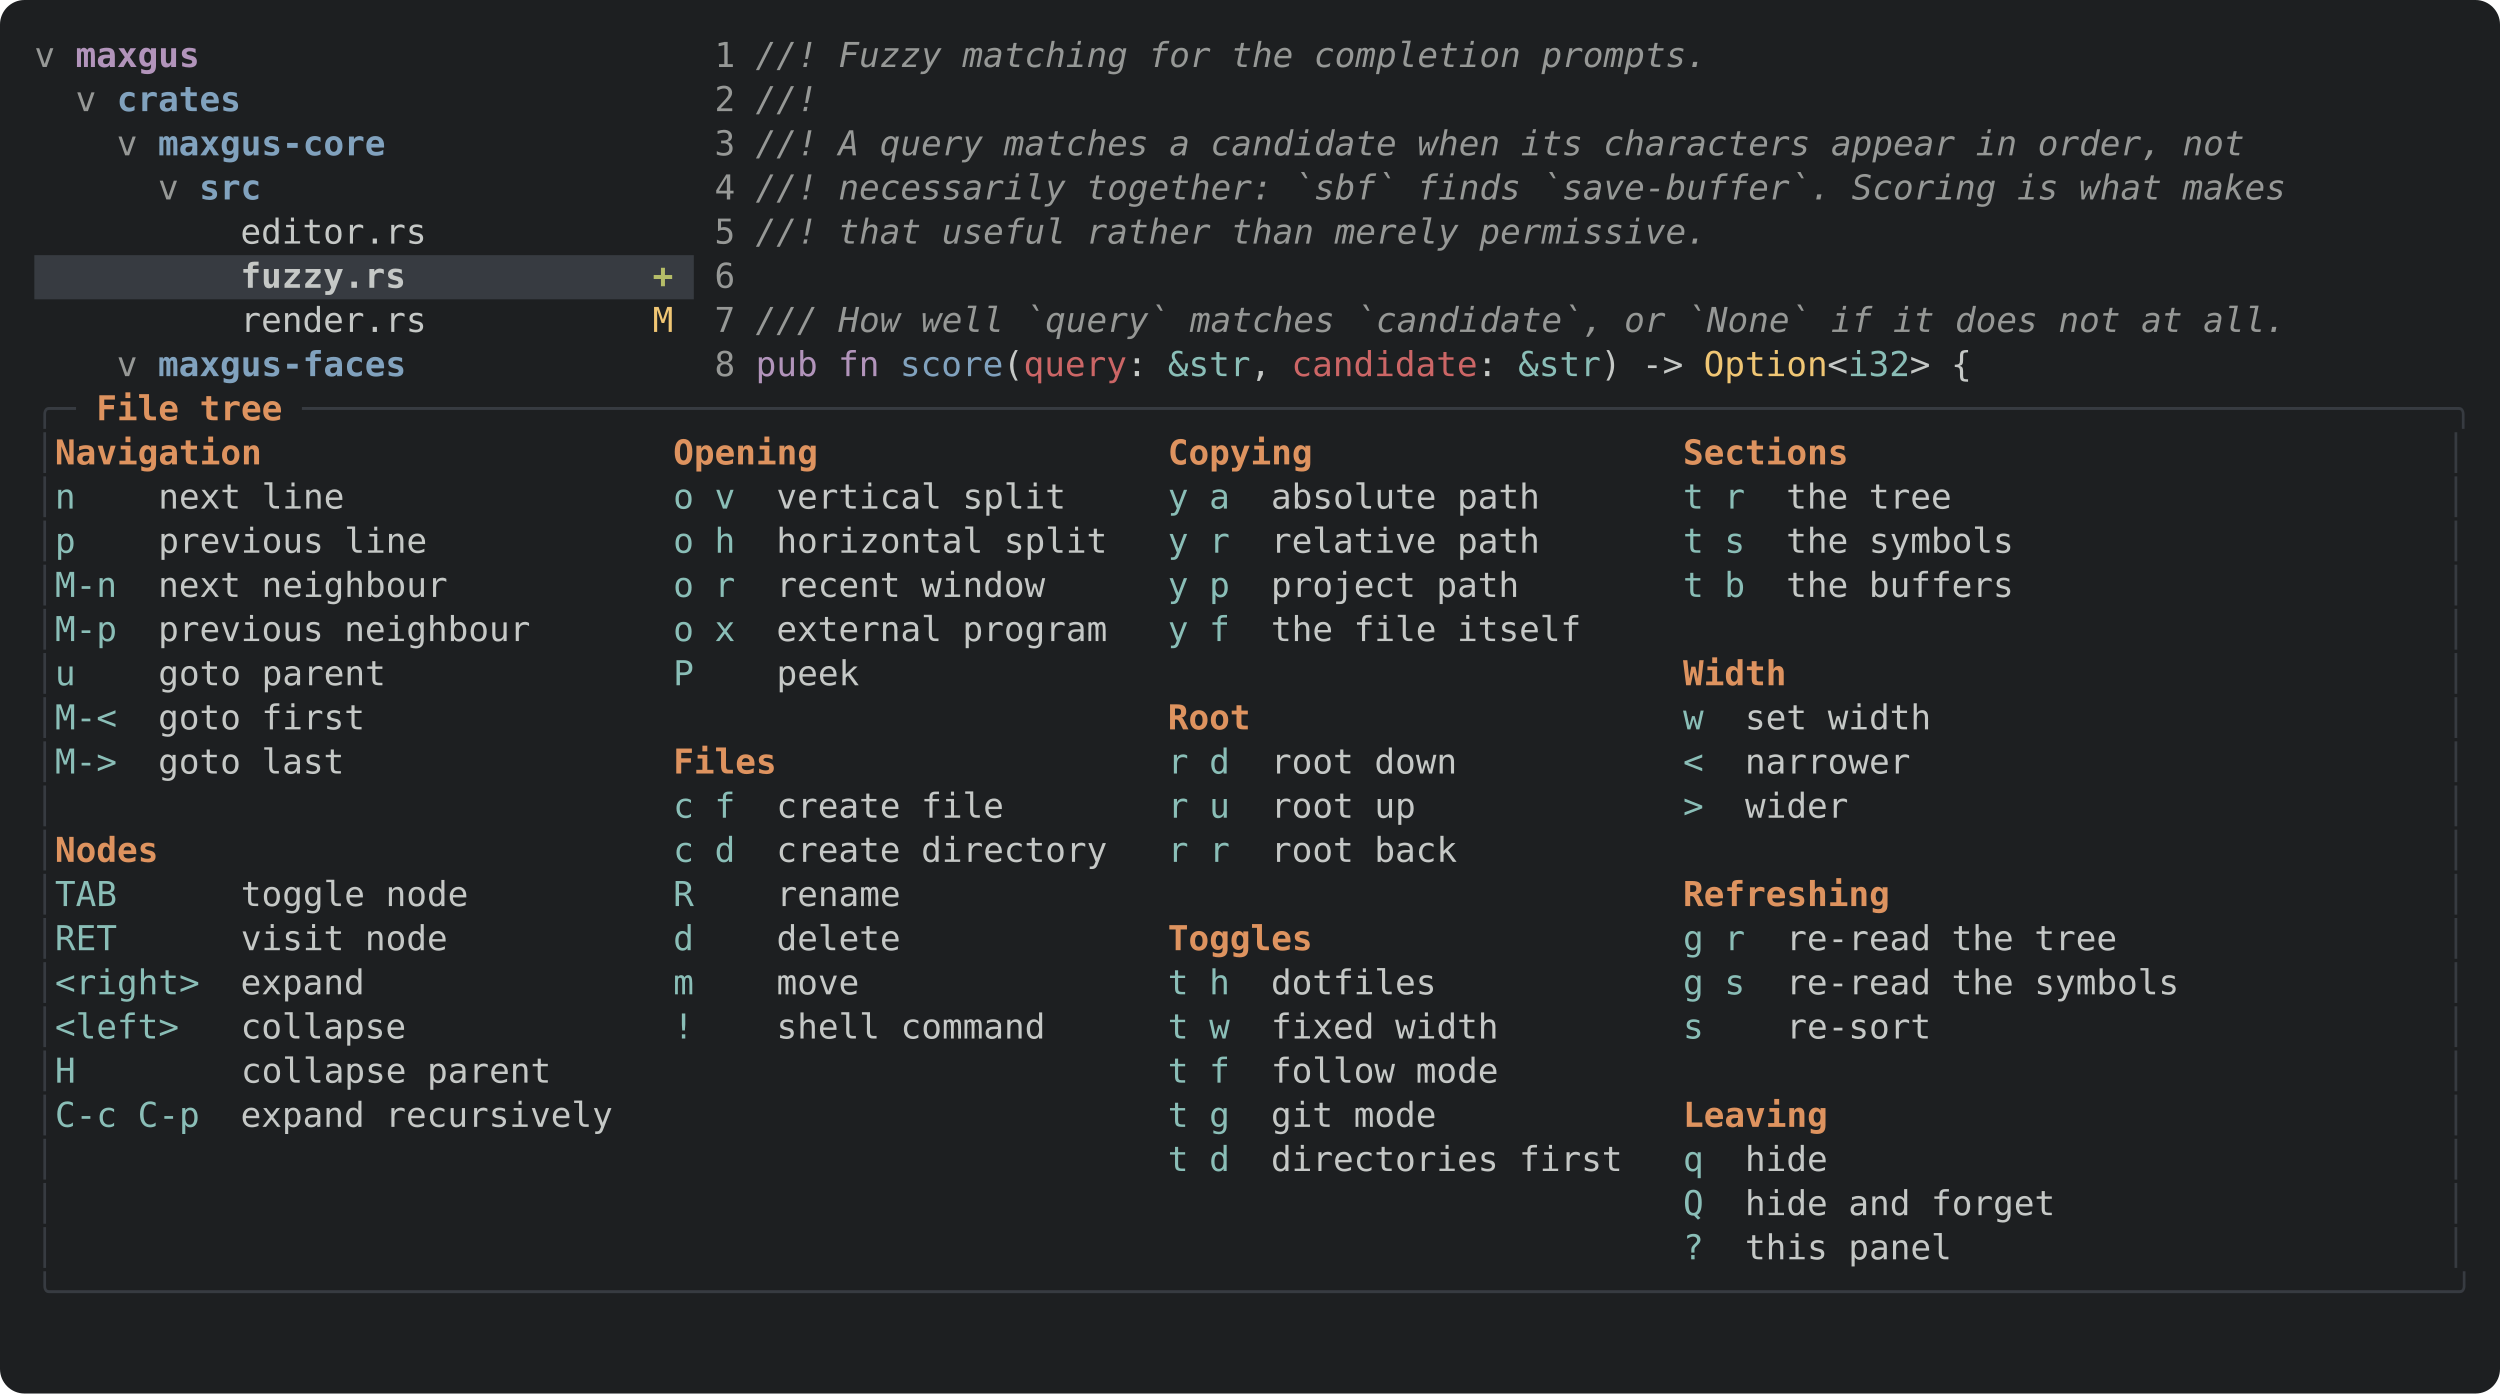
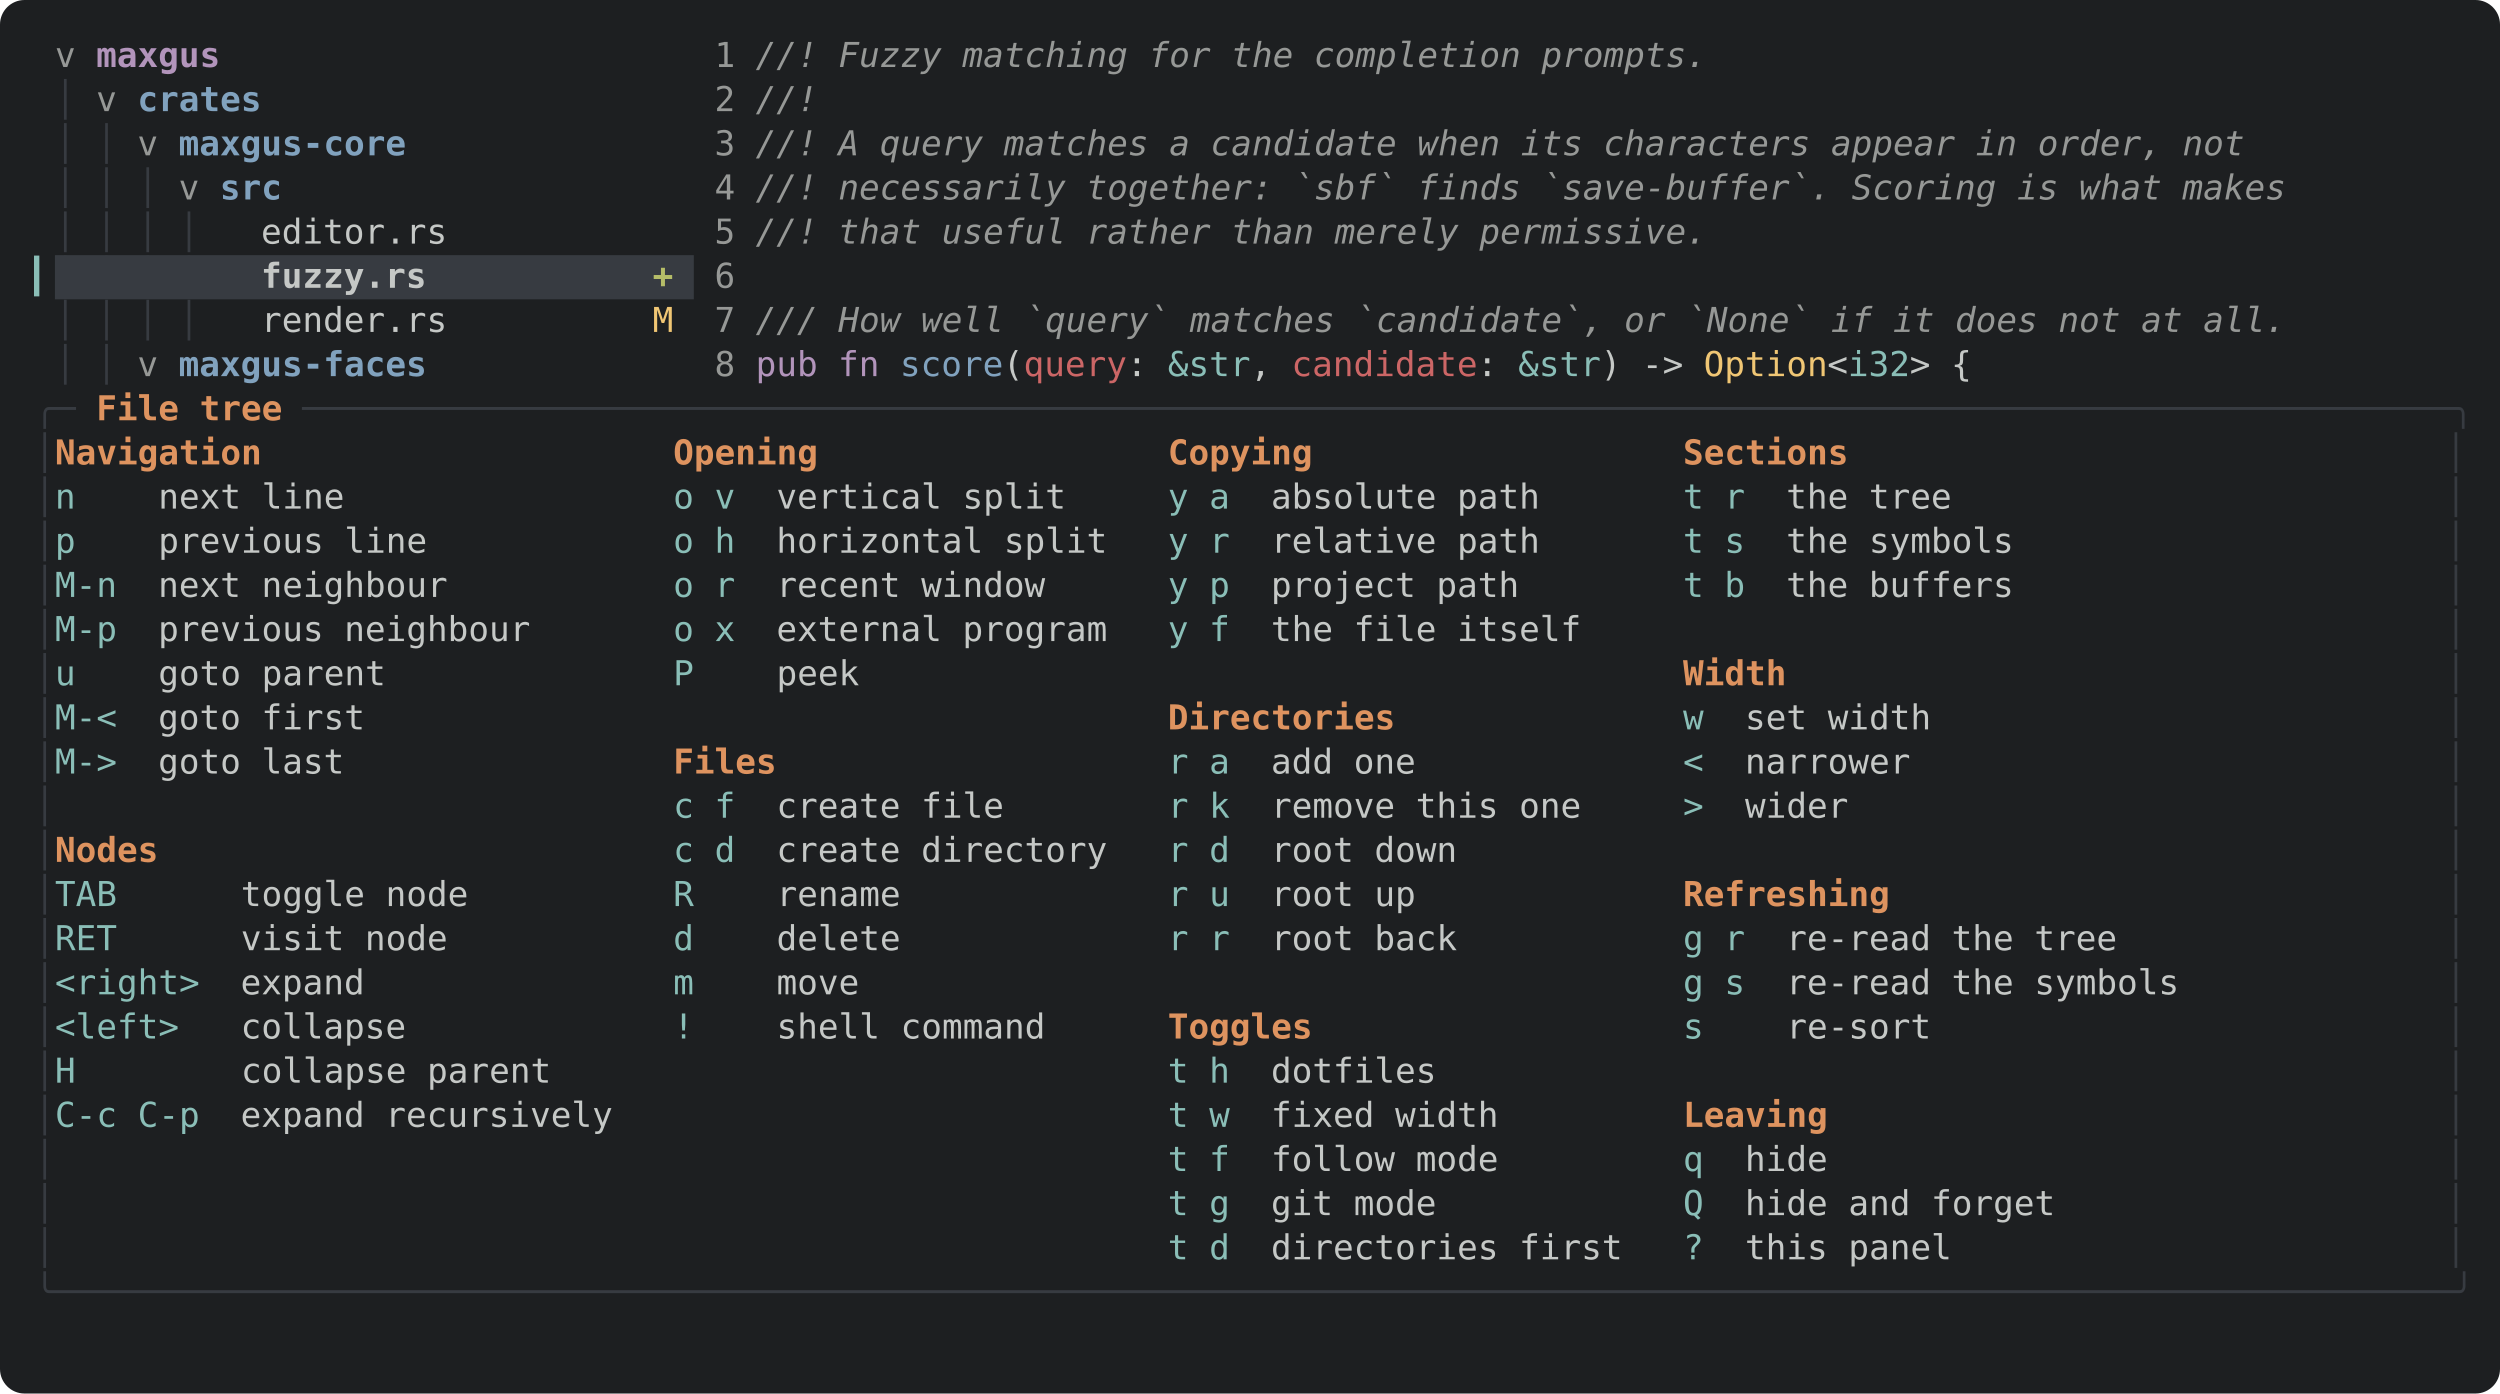
<svg xmlns="http://www.w3.org/2000/svg" width="1019" height="568" viewBox="0 0 1019 568" font-family="ui-monospace, SFMono-Regular, 'SF Mono', Menlo, Consolas, 'DejaVu Sans Mono', monospace" font-size="14" role="img" aria-label="maxgus">
  <rect width="1019" height="568" rx="10" fill="#1d1f21" />
-   <rect x="14.0" y="104.0" width="268.8" height="18" fill="#373b41" />
-   <text x="14.0" y="27.3" fill="#969896" textLength="16.8" lengthAdjust="spacing" xml:space="preserve">v </text>
-   <text x="30.8" y="27.3" fill="#b294bb" font-weight="bold" textLength="50.4" lengthAdjust="spacing" xml:space="preserve">maxgus</text>
+   <rect x="22.4" y="104.0" width="260.4" height="18" fill="#373b41" />
+   <text x="22.4" y="27.3" fill="#969896" textLength="16.8" lengthAdjust="spacing" xml:space="preserve">v </text>
+   <text x="39.2" y="27.3" fill="#b294bb" font-weight="bold" textLength="50.4" lengthAdjust="spacing" xml:space="preserve">maxgus</text>
  <text x="282.8" y="27.3" fill="#969896" textLength="25.2" lengthAdjust="spacing" xml:space="preserve"> 1 </text>
  <text x="308.0" y="27.3" fill="#969896" font-style="italic" textLength="386.4" lengthAdjust="spacing" xml:space="preserve">//! Fuzzy matching for the completion prompts.</text>
-   <text x="30.8" y="45.3" fill="#969896" textLength="16.8" lengthAdjust="spacing" xml:space="preserve">v </text>
-   <text x="47.6" y="45.3" fill="#81a2be" font-weight="bold" textLength="50.4" lengthAdjust="spacing" xml:space="preserve">crates</text>
+   <text x="22.4" y="45.3" fill="#373b41" textLength="8.4" lengthAdjust="spacing" xml:space="preserve">│</text>
+   <text x="39.2" y="45.3" fill="#969896" textLength="16.8" lengthAdjust="spacing" xml:space="preserve">v </text>
+   <text x="56.0" y="45.3" fill="#81a2be" font-weight="bold" textLength="50.4" lengthAdjust="spacing" xml:space="preserve">crates</text>
  <text x="282.8" y="45.3" fill="#969896" textLength="25.2" lengthAdjust="spacing" xml:space="preserve"> 2 </text>
  <text x="308.0" y="45.3" fill="#969896" font-style="italic" textLength="25.2" lengthAdjust="spacing" xml:space="preserve">//!</text>
-   <text x="47.6" y="63.3" fill="#969896" textLength="16.8" lengthAdjust="spacing" xml:space="preserve">v </text>
-   <text x="64.4" y="63.3" fill="#81a2be" font-weight="bold" textLength="92.4" lengthAdjust="spacing" xml:space="preserve">maxgus-core</text>
+   <text x="22.4" y="63.3" fill="#373b41" textLength="8.4" lengthAdjust="spacing" xml:space="preserve">│</text>
+   <text x="39.2" y="63.3" fill="#373b41" textLength="8.4" lengthAdjust="spacing" xml:space="preserve">│</text>
+   <text x="56.0" y="63.3" fill="#969896" textLength="16.8" lengthAdjust="spacing" xml:space="preserve">v </text>
+   <text x="72.8" y="63.3" fill="#81a2be" font-weight="bold" textLength="92.4" lengthAdjust="spacing" xml:space="preserve">maxgus-core</text>
  <text x="282.8" y="63.3" fill="#969896" textLength="25.2" lengthAdjust="spacing" xml:space="preserve"> 3 </text>
  <text x="308.0" y="63.3" fill="#969896" font-style="italic" textLength="604.8" lengthAdjust="spacing" xml:space="preserve">//! A query matches a candidate when its characters appear in order, not</text>
-   <text x="64.4" y="81.3" fill="#969896" textLength="16.8" lengthAdjust="spacing" xml:space="preserve">v </text>
-   <text x="81.2" y="81.3" fill="#81a2be" font-weight="bold" textLength="25.2" lengthAdjust="spacing" xml:space="preserve">src</text>
+   <text x="22.4" y="81.3" fill="#373b41" textLength="8.4" lengthAdjust="spacing" xml:space="preserve">│</text>
+   <text x="39.2" y="81.3" fill="#373b41" textLength="8.4" lengthAdjust="spacing" xml:space="preserve">│</text>
+   <text x="56.0" y="81.3" fill="#373b41" textLength="8.4" lengthAdjust="spacing" xml:space="preserve">│</text>
+   <text x="72.8" y="81.3" fill="#969896" textLength="16.8" lengthAdjust="spacing" xml:space="preserve">v </text>
+   <text x="89.6" y="81.3" fill="#81a2be" font-weight="bold" textLength="25.2" lengthAdjust="spacing" xml:space="preserve">src</text>
  <text x="282.8" y="81.3" fill="#969896" textLength="25.2" lengthAdjust="spacing" xml:space="preserve"> 4 </text>
  <text x="308.0" y="81.3" fill="#969896" font-style="italic" textLength="621.6" lengthAdjust="spacing" xml:space="preserve">//! necessarily together: `sbf` finds `save-buffer`. Scoring is what makes</text>
-   <text x="98.0" y="99.3" fill="#c5c8c6" textLength="184.8" lengthAdjust="spacing" xml:space="preserve">editor.rs             </text>
+   <text x="22.4" y="99.3" fill="#373b41" textLength="8.4" lengthAdjust="spacing" xml:space="preserve">│</text>
+   <text x="39.2" y="99.3" fill="#373b41" textLength="8.4" lengthAdjust="spacing" xml:space="preserve">│</text>
+   <text x="56.0" y="99.3" fill="#373b41" textLength="8.4" lengthAdjust="spacing" xml:space="preserve">│</text>
+   <text x="72.8" y="99.3" fill="#373b41" textLength="8.4" lengthAdjust="spacing" xml:space="preserve">│</text>
+   <text x="106.4" y="99.3" fill="#c5c8c6" textLength="176.4" lengthAdjust="spacing" xml:space="preserve">editor.rs            </text>
  <text x="282.8" y="99.3" fill="#969896" textLength="25.2" lengthAdjust="spacing" xml:space="preserve"> 5 </text>
  <text x="308.0" y="99.3" fill="#969896" font-style="italic" textLength="386.4" lengthAdjust="spacing" xml:space="preserve">//! that useful rather than merely permissive.</text>
-   <text x="98.0" y="117.3" fill="#c5c8c6" font-weight="bold" textLength="168.0" lengthAdjust="spacing" xml:space="preserve">fuzzy.rs            </text>
+   <text x="14.0" y="117.3" fill="#8abeb7" textLength="8.4" lengthAdjust="spacing" xml:space="preserve">▎</text>
+   <text x="22.4" y="117.3" fill="#373b41" font-weight="bold" textLength="8.4" lengthAdjust="spacing" xml:space="preserve">│</text>
+   <text x="39.2" y="117.3" fill="#373b41" font-weight="bold" textLength="8.4" lengthAdjust="spacing" xml:space="preserve">│</text>
+   <text x="56.0" y="117.3" fill="#373b41" font-weight="bold" textLength="8.4" lengthAdjust="spacing" xml:space="preserve">│</text>
+   <text x="72.8" y="117.3" fill="#373b41" font-weight="bold" textLength="8.4" lengthAdjust="spacing" xml:space="preserve">│</text>
+   <text x="106.4" y="117.3" fill="#c5c8c6" font-weight="bold" textLength="159.6" lengthAdjust="spacing" xml:space="preserve">fuzzy.rs           </text>
  <text x="266.0" y="117.3" fill="#b5bd68" font-weight="bold" textLength="8.4" lengthAdjust="spacing" xml:space="preserve">+</text>
  <text x="282.8" y="117.3" fill="#969896" textLength="25.2" lengthAdjust="spacing" xml:space="preserve"> 6 </text>
-   <text x="98.0" y="135.3" fill="#c5c8c6" textLength="168.0" lengthAdjust="spacing" xml:space="preserve">render.rs           </text>
+   <text x="22.4" y="135.3" fill="#373b41" textLength="8.4" lengthAdjust="spacing" xml:space="preserve">│</text>
+   <text x="39.2" y="135.3" fill="#373b41" textLength="8.4" lengthAdjust="spacing" xml:space="preserve">│</text>
+   <text x="56.0" y="135.3" fill="#373b41" textLength="8.4" lengthAdjust="spacing" xml:space="preserve">│</text>
+   <text x="72.8" y="135.3" fill="#373b41" textLength="8.4" lengthAdjust="spacing" xml:space="preserve">│</text>
+   <text x="106.4" y="135.3" fill="#c5c8c6" textLength="159.6" lengthAdjust="spacing" xml:space="preserve">render.rs          </text>
  <text x="266.0" y="135.3" fill="#f0c674" textLength="8.4" lengthAdjust="spacing" xml:space="preserve">M</text>
  <text x="282.8" y="135.3" fill="#969896" textLength="25.2" lengthAdjust="spacing" xml:space="preserve"> 7 </text>
  <text x="308.0" y="135.3" fill="#969896" font-style="italic" textLength="621.6" lengthAdjust="spacing" xml:space="preserve">/// How well `query` matches `candidate`, or `None` if it does not at all.</text>
-   <text x="47.6" y="153.3" fill="#969896" textLength="16.8" lengthAdjust="spacing" xml:space="preserve">v </text>
-   <text x="64.4" y="153.3" fill="#81a2be" font-weight="bold" textLength="100.8" lengthAdjust="spacing" xml:space="preserve">maxgus-faces</text>
+   <text x="22.4" y="153.3" fill="#373b41" textLength="8.4" lengthAdjust="spacing" xml:space="preserve">│</text>
+   <text x="39.2" y="153.3" fill="#373b41" textLength="8.4" lengthAdjust="spacing" xml:space="preserve">│</text>
+   <text x="56.0" y="153.3" fill="#969896" textLength="16.8" lengthAdjust="spacing" xml:space="preserve">v </text>
+   <text x="72.8" y="153.3" fill="#81a2be" font-weight="bold" textLength="100.8" lengthAdjust="spacing" xml:space="preserve">maxgus-faces</text>
  <text x="282.8" y="153.3" fill="#969896" textLength="25.2" lengthAdjust="spacing" xml:space="preserve"> 8 </text>
  <text x="308.0" y="153.3" fill="#b294bb" textLength="25.2" lengthAdjust="spacing" xml:space="preserve">pub</text>
  <text x="341.6" y="153.3" fill="#b294bb" textLength="16.8" lengthAdjust="spacing" xml:space="preserve">fn</text>
  <text x="366.8" y="153.3" fill="#81a2be" textLength="42.0" lengthAdjust="spacing" xml:space="preserve">score</text>
  <text x="408.8" y="153.3" fill="#c5c8c6" textLength="8.4" lengthAdjust="spacing" xml:space="preserve">(</text>
  <text x="417.2" y="153.3" fill="#cc6666" textLength="42.0" lengthAdjust="spacing" xml:space="preserve">query</text>
  <text x="459.2" y="153.3" fill="#c5c8c6" textLength="16.8" lengthAdjust="spacing" xml:space="preserve">: </text>
  <text x="476.0" y="153.3" fill="#8abeb7" textLength="33.6" lengthAdjust="spacing" xml:space="preserve">&amp;str</text>
  <text x="509.6" y="153.3" fill="#c5c8c6" textLength="16.8" lengthAdjust="spacing" xml:space="preserve">, </text>
  <text x="526.4" y="153.3" fill="#cc6666" textLength="75.6" lengthAdjust="spacing" xml:space="preserve">candidate</text>
  <text x="602.0" y="153.3" fill="#c5c8c6" textLength="16.8" lengthAdjust="spacing" xml:space="preserve">: </text>
  <text x="618.8" y="153.3" fill="#8abeb7" textLength="33.6" lengthAdjust="spacing" xml:space="preserve">&amp;str</text>
  <text x="652.4" y="153.3" fill="#c5c8c6" textLength="42.0" lengthAdjust="spacing" xml:space="preserve">) -&gt; </text>
  <text x="694.4" y="153.3" fill="#f0c674" textLength="50.4" lengthAdjust="spacing" xml:space="preserve">Option</text>
  <text x="744.8" y="153.3" fill="#c5c8c6" textLength="8.4" lengthAdjust="spacing" xml:space="preserve">&lt;</text>
  <text x="753.2" y="153.3" fill="#8abeb7" textLength="25.2" lengthAdjust="spacing" xml:space="preserve">i32</text>
  <text x="778.4" y="153.3" fill="#c5c8c6" textLength="226.8" lengthAdjust="spacing" xml:space="preserve">&gt; {                        </text>
  <text x="14.0" y="171.3" fill="#373b41" textLength="16.8" lengthAdjust="spacing" xml:space="preserve">╭─</text>
  <text x="30.8" y="171.3" fill="#de935f" font-weight="bold" textLength="92.4" lengthAdjust="spacing" xml:space="preserve"> File tree </text>
  <text x="123.2" y="171.3" fill="#373b41" textLength="882.0" lengthAdjust="spacing" xml:space="preserve">────────────────────────────────────────────────────────────────────────────────────────────────────────╮</text>
  <text x="14.0" y="189.3" fill="#373b41" textLength="8.4" lengthAdjust="spacing" xml:space="preserve">│</text>
  <text x="22.4" y="189.3" fill="#de935f" font-weight="bold" textLength="84.0" lengthAdjust="spacing" xml:space="preserve">Navigation</text>
  <text x="274.4" y="189.3" fill="#de935f" font-weight="bold" textLength="58.8" lengthAdjust="spacing" xml:space="preserve">Opening</text>
  <text x="476.0" y="189.3" fill="#de935f" font-weight="bold" textLength="58.8" lengthAdjust="spacing" xml:space="preserve">Copying</text>
  <text x="686.0" y="189.3" fill="#de935f" font-weight="bold" textLength="67.2" lengthAdjust="spacing" xml:space="preserve">Sections</text>
  <text x="996.8" y="189.3" fill="#373b41" textLength="8.4" lengthAdjust="spacing" xml:space="preserve">│</text>
  <text x="14.0" y="207.3" fill="#373b41" textLength="8.4" lengthAdjust="spacing" xml:space="preserve">│</text>
  <text x="22.4" y="207.3" fill="#8abeb7" textLength="8.4" lengthAdjust="spacing" xml:space="preserve">n</text>
  <text x="30.8" y="207.3" fill="#c5c8c6" textLength="243.6" lengthAdjust="spacing" xml:space="preserve">    next line                </text>
  <text x="274.4" y="207.3" fill="#8abeb7" textLength="25.2" lengthAdjust="spacing" xml:space="preserve">o v</text>
  <text x="299.6" y="207.3" fill="#c5c8c6" textLength="176.4" lengthAdjust="spacing" xml:space="preserve">  vertical split     </text>
  <text x="476.0" y="207.3" fill="#8abeb7" textLength="25.2" lengthAdjust="spacing" xml:space="preserve">y a</text>
  <text x="501.2" y="207.3" fill="#c5c8c6" textLength="184.8" lengthAdjust="spacing" xml:space="preserve">  absolute path       </text>
  <text x="686.0" y="207.3" fill="#8abeb7" textLength="25.2" lengthAdjust="spacing" xml:space="preserve">t r</text>
  <text x="711.2" y="207.3" fill="#c5c8c6" textLength="285.6" lengthAdjust="spacing" xml:space="preserve">  the tree                        </text>
  <text x="996.8" y="207.3" fill="#373b41" textLength="8.4" lengthAdjust="spacing" xml:space="preserve">│</text>
  <text x="14.0" y="225.3" fill="#373b41" textLength="8.4" lengthAdjust="spacing" xml:space="preserve">│</text>
  <text x="22.4" y="225.3" fill="#8abeb7" textLength="8.4" lengthAdjust="spacing" xml:space="preserve">p</text>
  <text x="30.8" y="225.3" fill="#c5c8c6" textLength="243.6" lengthAdjust="spacing" xml:space="preserve">    previous line            </text>
  <text x="274.4" y="225.3" fill="#8abeb7" textLength="25.2" lengthAdjust="spacing" xml:space="preserve">o h</text>
  <text x="299.6" y="225.3" fill="#c5c8c6" textLength="176.4" lengthAdjust="spacing" xml:space="preserve">  horizontal split   </text>
  <text x="476.0" y="225.3" fill="#8abeb7" textLength="25.2" lengthAdjust="spacing" xml:space="preserve">y r</text>
  <text x="501.2" y="225.3" fill="#c5c8c6" textLength="184.8" lengthAdjust="spacing" xml:space="preserve">  relative path       </text>
  <text x="686.0" y="225.3" fill="#8abeb7" textLength="25.2" lengthAdjust="spacing" xml:space="preserve">t s</text>
  <text x="711.2" y="225.3" fill="#c5c8c6" textLength="285.6" lengthAdjust="spacing" xml:space="preserve">  the symbols                     </text>
  <text x="996.8" y="225.3" fill="#373b41" textLength="8.4" lengthAdjust="spacing" xml:space="preserve">│</text>
  <text x="14.0" y="243.3" fill="#373b41" textLength="8.4" lengthAdjust="spacing" xml:space="preserve">│</text>
  <text x="22.4" y="243.3" fill="#8abeb7" textLength="25.2" lengthAdjust="spacing" xml:space="preserve">M-n</text>
  <text x="47.6" y="243.3" fill="#c5c8c6" textLength="226.8" lengthAdjust="spacing" xml:space="preserve">  next neighbour           </text>
  <text x="274.4" y="243.3" fill="#8abeb7" textLength="25.2" lengthAdjust="spacing" xml:space="preserve">o r</text>
  <text x="299.6" y="243.3" fill="#c5c8c6" textLength="176.4" lengthAdjust="spacing" xml:space="preserve">  recent window      </text>
  <text x="476.0" y="243.3" fill="#8abeb7" textLength="25.2" lengthAdjust="spacing" xml:space="preserve">y p</text>
  <text x="501.2" y="243.3" fill="#c5c8c6" textLength="184.8" lengthAdjust="spacing" xml:space="preserve">  project path        </text>
  <text x="686.0" y="243.3" fill="#8abeb7" textLength="25.2" lengthAdjust="spacing" xml:space="preserve">t b</text>
  <text x="711.2" y="243.3" fill="#c5c8c6" textLength="285.6" lengthAdjust="spacing" xml:space="preserve">  the buffers                     </text>
  <text x="996.8" y="243.3" fill="#373b41" textLength="8.4" lengthAdjust="spacing" xml:space="preserve">│</text>
  <text x="14.0" y="261.3" fill="#373b41" textLength="8.4" lengthAdjust="spacing" xml:space="preserve">│</text>
  <text x="22.4" y="261.3" fill="#8abeb7" textLength="25.2" lengthAdjust="spacing" xml:space="preserve">M-p</text>
  <text x="47.6" y="261.3" fill="#c5c8c6" textLength="226.8" lengthAdjust="spacing" xml:space="preserve">  previous neighbour       </text>
  <text x="274.4" y="261.3" fill="#8abeb7" textLength="25.2" lengthAdjust="spacing" xml:space="preserve">o x</text>
  <text x="299.6" y="261.3" fill="#c5c8c6" textLength="176.4" lengthAdjust="spacing" xml:space="preserve">  external program   </text>
  <text x="476.0" y="261.3" fill="#8abeb7" textLength="25.2" lengthAdjust="spacing" xml:space="preserve">y f</text>
  <text x="501.2" y="261.3" fill="#c5c8c6" textLength="495.6" lengthAdjust="spacing" xml:space="preserve">  the file itself                                          </text>
  <text x="996.8" y="261.3" fill="#373b41" textLength="8.4" lengthAdjust="spacing" xml:space="preserve">│</text>
  <text x="14.0" y="279.3" fill="#373b41" textLength="8.4" lengthAdjust="spacing" xml:space="preserve">│</text>
  <text x="22.4" y="279.3" fill="#8abeb7" textLength="8.4" lengthAdjust="spacing" xml:space="preserve">u</text>
  <text x="30.8" y="279.3" fill="#c5c8c6" textLength="243.6" lengthAdjust="spacing" xml:space="preserve">    goto parent              </text>
  <text x="274.4" y="279.3" fill="#8abeb7" textLength="8.4" lengthAdjust="spacing" xml:space="preserve">P</text>
  <text x="282.8" y="279.3" fill="#c5c8c6" textLength="403.2" lengthAdjust="spacing" xml:space="preserve">    peek                                        </text>
  <text x="686.0" y="279.3" fill="#de935f" font-weight="bold" textLength="42.0" lengthAdjust="spacing" xml:space="preserve">Width</text>
  <text x="996.8" y="279.3" fill="#373b41" textLength="8.4" lengthAdjust="spacing" xml:space="preserve">│</text>
  <text x="14.0" y="297.3" fill="#373b41" textLength="8.4" lengthAdjust="spacing" xml:space="preserve">│</text>
  <text x="22.4" y="297.3" fill="#8abeb7" textLength="25.2" lengthAdjust="spacing" xml:space="preserve">M-&lt;</text>
  <text x="47.6" y="297.3" fill="#c5c8c6" textLength="428.4" lengthAdjust="spacing" xml:space="preserve">  goto first                                       </text>
-   <text x="476.0" y="297.3" fill="#de935f" font-weight="bold" textLength="33.6" lengthAdjust="spacing" xml:space="preserve">Root</text>
+   <text x="476.0" y="297.3" fill="#de935f" font-weight="bold" textLength="92.4" lengthAdjust="spacing" xml:space="preserve">Directories</text>
  <text x="686.0" y="297.3" fill="#8abeb7" textLength="8.4" lengthAdjust="spacing" xml:space="preserve">w</text>
  <text x="694.4" y="297.3" fill="#c5c8c6" textLength="302.4" lengthAdjust="spacing" xml:space="preserve">  set width                         </text>
  <text x="996.8" y="297.3" fill="#373b41" textLength="8.4" lengthAdjust="spacing" xml:space="preserve">│</text>
  <text x="14.0" y="315.3" fill="#373b41" textLength="8.4" lengthAdjust="spacing" xml:space="preserve">│</text>
  <text x="22.4" y="315.3" fill="#8abeb7" textLength="25.2" lengthAdjust="spacing" xml:space="preserve">M-&gt;</text>
  <text x="47.6" y="315.3" fill="#c5c8c6" textLength="226.8" lengthAdjust="spacing" xml:space="preserve">  goto last                </text>
  <text x="274.4" y="315.3" fill="#de935f" font-weight="bold" textLength="42.0" lengthAdjust="spacing" xml:space="preserve">Files</text>
-   <text x="476.0" y="315.3" fill="#8abeb7" textLength="25.2" lengthAdjust="spacing" xml:space="preserve">r d</text>
-   <text x="501.2" y="315.3" fill="#c5c8c6" textLength="184.8" lengthAdjust="spacing" xml:space="preserve">  root down           </text>
+   <text x="476.0" y="315.3" fill="#8abeb7" textLength="25.2" lengthAdjust="spacing" xml:space="preserve">r a</text>
+   <text x="501.2" y="315.3" fill="#c5c8c6" textLength="184.8" lengthAdjust="spacing" xml:space="preserve">  add one             </text>
  <text x="686.0" y="315.3" fill="#8abeb7" textLength="8.4" lengthAdjust="spacing" xml:space="preserve">&lt;</text>
  <text x="694.4" y="315.3" fill="#c5c8c6" textLength="302.4" lengthAdjust="spacing" xml:space="preserve">  narrower                          </text>
  <text x="996.8" y="315.3" fill="#373b41" textLength="8.4" lengthAdjust="spacing" xml:space="preserve">│</text>
  <text x="14.0" y="333.3" fill="#373b41" textLength="8.4" lengthAdjust="spacing" xml:space="preserve">│</text>
  <text x="274.4" y="333.3" fill="#8abeb7" textLength="25.2" lengthAdjust="spacing" xml:space="preserve">c f</text>
  <text x="299.6" y="333.3" fill="#c5c8c6" textLength="176.4" lengthAdjust="spacing" xml:space="preserve">  create file        </text>
-   <text x="476.0" y="333.3" fill="#8abeb7" textLength="25.2" lengthAdjust="spacing" xml:space="preserve">r u</text>
-   <text x="501.2" y="333.3" fill="#c5c8c6" textLength="184.8" lengthAdjust="spacing" xml:space="preserve">  root up             </text>
+   <text x="476.0" y="333.3" fill="#8abeb7" textLength="25.2" lengthAdjust="spacing" xml:space="preserve">r k</text>
+   <text x="501.2" y="333.3" fill="#c5c8c6" textLength="184.8" lengthAdjust="spacing" xml:space="preserve">  remove this one     </text>
  <text x="686.0" y="333.3" fill="#8abeb7" textLength="8.4" lengthAdjust="spacing" xml:space="preserve">&gt;</text>
  <text x="694.4" y="333.3" fill="#c5c8c6" textLength="302.4" lengthAdjust="spacing" xml:space="preserve">  wider                             </text>
  <text x="996.8" y="333.3" fill="#373b41" textLength="8.4" lengthAdjust="spacing" xml:space="preserve">│</text>
  <text x="14.0" y="351.3" fill="#373b41" textLength="8.4" lengthAdjust="spacing" xml:space="preserve">│</text>
  <text x="22.4" y="351.3" fill="#de935f" font-weight="bold" textLength="42.0" lengthAdjust="spacing" xml:space="preserve">Nodes</text>
  <text x="274.4" y="351.3" fill="#8abeb7" textLength="25.2" lengthAdjust="spacing" xml:space="preserve">c d</text>
  <text x="299.6" y="351.3" fill="#c5c8c6" textLength="176.4" lengthAdjust="spacing" xml:space="preserve">  create directory   </text>
-   <text x="476.0" y="351.3" fill="#8abeb7" textLength="25.2" lengthAdjust="spacing" xml:space="preserve">r r</text>
-   <text x="501.2" y="351.3" fill="#c5c8c6" textLength="495.6" lengthAdjust="spacing" xml:space="preserve">  root back                                                </text>
+   <text x="476.0" y="351.3" fill="#8abeb7" textLength="25.2" lengthAdjust="spacing" xml:space="preserve">r d</text>
+   <text x="501.2" y="351.3" fill="#c5c8c6" textLength="495.6" lengthAdjust="spacing" xml:space="preserve">  root down                                                </text>
  <text x="996.8" y="351.3" fill="#373b41" textLength="8.4" lengthAdjust="spacing" xml:space="preserve">│</text>
  <text x="14.0" y="369.3" fill="#373b41" textLength="8.4" lengthAdjust="spacing" xml:space="preserve">│</text>
  <text x="22.4" y="369.3" fill="#8abeb7" textLength="25.2" lengthAdjust="spacing" xml:space="preserve">TAB</text>
  <text x="47.6" y="369.3" fill="#c5c8c6" textLength="226.8" lengthAdjust="spacing" xml:space="preserve">      toggle node          </text>
  <text x="274.4" y="369.3" fill="#8abeb7" textLength="8.4" lengthAdjust="spacing" xml:space="preserve">R</text>
-   <text x="282.8" y="369.3" fill="#c5c8c6" textLength="403.2" lengthAdjust="spacing" xml:space="preserve">    rename                                      </text>
+   <text x="282.8" y="369.3" fill="#c5c8c6" textLength="193.2" lengthAdjust="spacing" xml:space="preserve">    rename             </text>
+   <text x="476.0" y="369.3" fill="#8abeb7" textLength="25.2" lengthAdjust="spacing" xml:space="preserve">r u</text>
+   <text x="501.2" y="369.3" fill="#c5c8c6" textLength="184.8" lengthAdjust="spacing" xml:space="preserve">  root up             </text>
  <text x="686.0" y="369.3" fill="#de935f" font-weight="bold" textLength="84.0" lengthAdjust="spacing" xml:space="preserve">Refreshing</text>
  <text x="996.8" y="369.3" fill="#373b41" textLength="8.4" lengthAdjust="spacing" xml:space="preserve">│</text>
  <text x="14.0" y="387.3" fill="#373b41" textLength="8.4" lengthAdjust="spacing" xml:space="preserve">│</text>
  <text x="22.4" y="387.3" fill="#8abeb7" textLength="25.2" lengthAdjust="spacing" xml:space="preserve">RET</text>
  <text x="47.6" y="387.3" fill="#c5c8c6" textLength="226.8" lengthAdjust="spacing" xml:space="preserve">      visit node           </text>
  <text x="274.4" y="387.3" fill="#8abeb7" textLength="8.4" lengthAdjust="spacing" xml:space="preserve">d</text>
  <text x="282.8" y="387.3" fill="#c5c8c6" textLength="193.2" lengthAdjust="spacing" xml:space="preserve">    delete             </text>
-   <text x="476.0" y="387.3" fill="#de935f" font-weight="bold" textLength="58.8" lengthAdjust="spacing" xml:space="preserve">Toggles</text>
+   <text x="476.0" y="387.3" fill="#8abeb7" textLength="25.2" lengthAdjust="spacing" xml:space="preserve">r r</text>
+   <text x="501.2" y="387.3" fill="#c5c8c6" textLength="184.8" lengthAdjust="spacing" xml:space="preserve">  root back           </text>
  <text x="686.0" y="387.3" fill="#8abeb7" textLength="25.2" lengthAdjust="spacing" xml:space="preserve">g r</text>
  <text x="711.2" y="387.3" fill="#c5c8c6" textLength="285.6" lengthAdjust="spacing" xml:space="preserve">  re-read the tree                </text>
  <text x="996.8" y="387.3" fill="#373b41" textLength="8.4" lengthAdjust="spacing" xml:space="preserve">│</text>
  <text x="14.0" y="405.3" fill="#373b41" textLength="8.4" lengthAdjust="spacing" xml:space="preserve">│</text>
  <text x="22.4" y="405.3" fill="#8abeb7" textLength="58.8" lengthAdjust="spacing" xml:space="preserve">&lt;right&gt;</text>
  <text x="81.2" y="405.3" fill="#c5c8c6" textLength="193.2" lengthAdjust="spacing" xml:space="preserve">  expand               </text>
  <text x="274.4" y="405.3" fill="#8abeb7" textLength="8.4" lengthAdjust="spacing" xml:space="preserve">m</text>
-   <text x="282.8" y="405.3" fill="#c5c8c6" textLength="193.2" lengthAdjust="spacing" xml:space="preserve">    move               </text>
-   <text x="476.0" y="405.3" fill="#8abeb7" textLength="25.2" lengthAdjust="spacing" xml:space="preserve">t h</text>
-   <text x="501.2" y="405.3" fill="#c5c8c6" textLength="184.8" lengthAdjust="spacing" xml:space="preserve">  dotfiles            </text>
+   <text x="282.8" y="405.3" fill="#c5c8c6" textLength="403.2" lengthAdjust="spacing" xml:space="preserve">    move                                        </text>
  <text x="686.0" y="405.3" fill="#8abeb7" textLength="25.2" lengthAdjust="spacing" xml:space="preserve">g s</text>
  <text x="711.2" y="405.3" fill="#c5c8c6" textLength="285.6" lengthAdjust="spacing" xml:space="preserve">  re-read the symbols             </text>
  <text x="996.8" y="405.3" fill="#373b41" textLength="8.4" lengthAdjust="spacing" xml:space="preserve">│</text>
  <text x="14.0" y="423.3" fill="#373b41" textLength="8.4" lengthAdjust="spacing" xml:space="preserve">│</text>
  <text x="22.4" y="423.3" fill="#8abeb7" textLength="50.4" lengthAdjust="spacing" xml:space="preserve">&lt;left&gt;</text>
  <text x="72.8" y="423.3" fill="#c5c8c6" textLength="201.6" lengthAdjust="spacing" xml:space="preserve">   collapse             </text>
  <text x="274.4" y="423.3" fill="#8abeb7" textLength="8.4" lengthAdjust="spacing" xml:space="preserve">!</text>
  <text x="282.8" y="423.3" fill="#c5c8c6" textLength="193.2" lengthAdjust="spacing" xml:space="preserve">    shell command      </text>
-   <text x="476.0" y="423.3" fill="#8abeb7" textLength="25.2" lengthAdjust="spacing" xml:space="preserve">t w</text>
-   <text x="501.2" y="423.3" fill="#c5c8c6" textLength="184.8" lengthAdjust="spacing" xml:space="preserve">  fixed width         </text>
+   <text x="476.0" y="423.3" fill="#de935f" font-weight="bold" textLength="58.8" lengthAdjust="spacing" xml:space="preserve">Toggles</text>
  <text x="686.0" y="423.3" fill="#8abeb7" textLength="8.4" lengthAdjust="spacing" xml:space="preserve">s</text>
  <text x="694.4" y="423.3" fill="#c5c8c6" textLength="302.4" lengthAdjust="spacing" xml:space="preserve">    re-sort                         </text>
  <text x="996.8" y="423.3" fill="#373b41" textLength="8.4" lengthAdjust="spacing" xml:space="preserve">│</text>
  <text x="14.0" y="441.3" fill="#373b41" textLength="8.4" lengthAdjust="spacing" xml:space="preserve">│</text>
  <text x="22.4" y="441.3" fill="#8abeb7" textLength="8.4" lengthAdjust="spacing" xml:space="preserve">H</text>
  <text x="30.8" y="441.3" fill="#c5c8c6" textLength="445.2" lengthAdjust="spacing" xml:space="preserve">        collapse parent                              </text>
-   <text x="476.0" y="441.3" fill="#8abeb7" textLength="25.2" lengthAdjust="spacing" xml:space="preserve">t f</text>
-   <text x="501.2" y="441.3" fill="#c5c8c6" textLength="495.6" lengthAdjust="spacing" xml:space="preserve">  follow mode                                              </text>
+   <text x="476.0" y="441.3" fill="#8abeb7" textLength="25.2" lengthAdjust="spacing" xml:space="preserve">t h</text>
+   <text x="501.2" y="441.3" fill="#c5c8c6" textLength="495.6" lengthAdjust="spacing" xml:space="preserve">  dotfiles                                                 </text>
  <text x="996.8" y="441.3" fill="#373b41" textLength="8.4" lengthAdjust="spacing" xml:space="preserve">│</text>
  <text x="14.0" y="459.3" fill="#373b41" textLength="8.4" lengthAdjust="spacing" xml:space="preserve">│</text>
  <text x="22.4" y="459.3" fill="#8abeb7" textLength="58.8" lengthAdjust="spacing" xml:space="preserve">C-c C-p</text>
  <text x="81.2" y="459.3" fill="#c5c8c6" textLength="394.8" lengthAdjust="spacing" xml:space="preserve">  expand recursively                           </text>
-   <text x="476.0" y="459.3" fill="#8abeb7" textLength="25.2" lengthAdjust="spacing" xml:space="preserve">t g</text>
-   <text x="501.2" y="459.3" fill="#c5c8c6" textLength="184.8" lengthAdjust="spacing" xml:space="preserve">  git mode            </text>
+   <text x="476.0" y="459.3" fill="#8abeb7" textLength="25.2" lengthAdjust="spacing" xml:space="preserve">t w</text>
+   <text x="501.2" y="459.3" fill="#c5c8c6" textLength="184.8" lengthAdjust="spacing" xml:space="preserve">  fixed width         </text>
  <text x="686.0" y="459.3" fill="#de935f" font-weight="bold" textLength="58.8" lengthAdjust="spacing" xml:space="preserve">Leaving</text>
  <text x="996.8" y="459.3" fill="#373b41" textLength="8.4" lengthAdjust="spacing" xml:space="preserve">│</text>
  <text x="14.0" y="477.3" fill="#373b41" textLength="8.4" lengthAdjust="spacing" xml:space="preserve">│</text>
-   <text x="476.0" y="477.3" fill="#8abeb7" textLength="25.2" lengthAdjust="spacing" xml:space="preserve">t d</text>
-   <text x="501.2" y="477.3" fill="#c5c8c6" textLength="184.8" lengthAdjust="spacing" xml:space="preserve">  directories first   </text>
+   <text x="476.0" y="477.3" fill="#8abeb7" textLength="25.2" lengthAdjust="spacing" xml:space="preserve">t f</text>
+   <text x="501.2" y="477.3" fill="#c5c8c6" textLength="184.8" lengthAdjust="spacing" xml:space="preserve">  follow mode         </text>
  <text x="686.0" y="477.3" fill="#8abeb7" textLength="8.4" lengthAdjust="spacing" xml:space="preserve">q</text>
  <text x="694.4" y="477.3" fill="#c5c8c6" textLength="302.4" lengthAdjust="spacing" xml:space="preserve">  hide                              </text>
  <text x="996.8" y="477.3" fill="#373b41" textLength="8.4" lengthAdjust="spacing" xml:space="preserve">│</text>
  <text x="14.0" y="495.3" fill="#373b41" textLength="8.4" lengthAdjust="spacing" xml:space="preserve">│</text>
+   <text x="476.0" y="495.3" fill="#8abeb7" textLength="25.2" lengthAdjust="spacing" xml:space="preserve">t g</text>
+   <text x="501.2" y="495.3" fill="#c5c8c6" textLength="184.8" lengthAdjust="spacing" xml:space="preserve">  git mode            </text>
  <text x="686.0" y="495.3" fill="#8abeb7" textLength="8.4" lengthAdjust="spacing" xml:space="preserve">Q</text>
  <text x="694.4" y="495.3" fill="#c5c8c6" textLength="302.4" lengthAdjust="spacing" xml:space="preserve">  hide and forget                   </text>
  <text x="996.8" y="495.3" fill="#373b41" textLength="8.4" lengthAdjust="spacing" xml:space="preserve">│</text>
  <text x="14.0" y="513.3" fill="#373b41" textLength="8.4" lengthAdjust="spacing" xml:space="preserve">│</text>
+   <text x="476.0" y="513.3" fill="#8abeb7" textLength="25.2" lengthAdjust="spacing" xml:space="preserve">t d</text>
+   <text x="501.2" y="513.3" fill="#c5c8c6" textLength="184.8" lengthAdjust="spacing" xml:space="preserve">  directories first   </text>
  <text x="686.0" y="513.3" fill="#8abeb7" textLength="8.4" lengthAdjust="spacing" xml:space="preserve">?</text>
  <text x="694.4" y="513.3" fill="#c5c8c6" textLength="302.4" lengthAdjust="spacing" xml:space="preserve">  this panel                        </text>
  <text x="996.8" y="513.3" fill="#373b41" textLength="8.4" lengthAdjust="spacing" xml:space="preserve">│</text>
  <text x="14.0" y="531.3" fill="#373b41" textLength="991.2" lengthAdjust="spacing" xml:space="preserve">╰────────────────────────────────────────────────────────────────────────────────────────────────────────────────────╯</text>
</svg>
